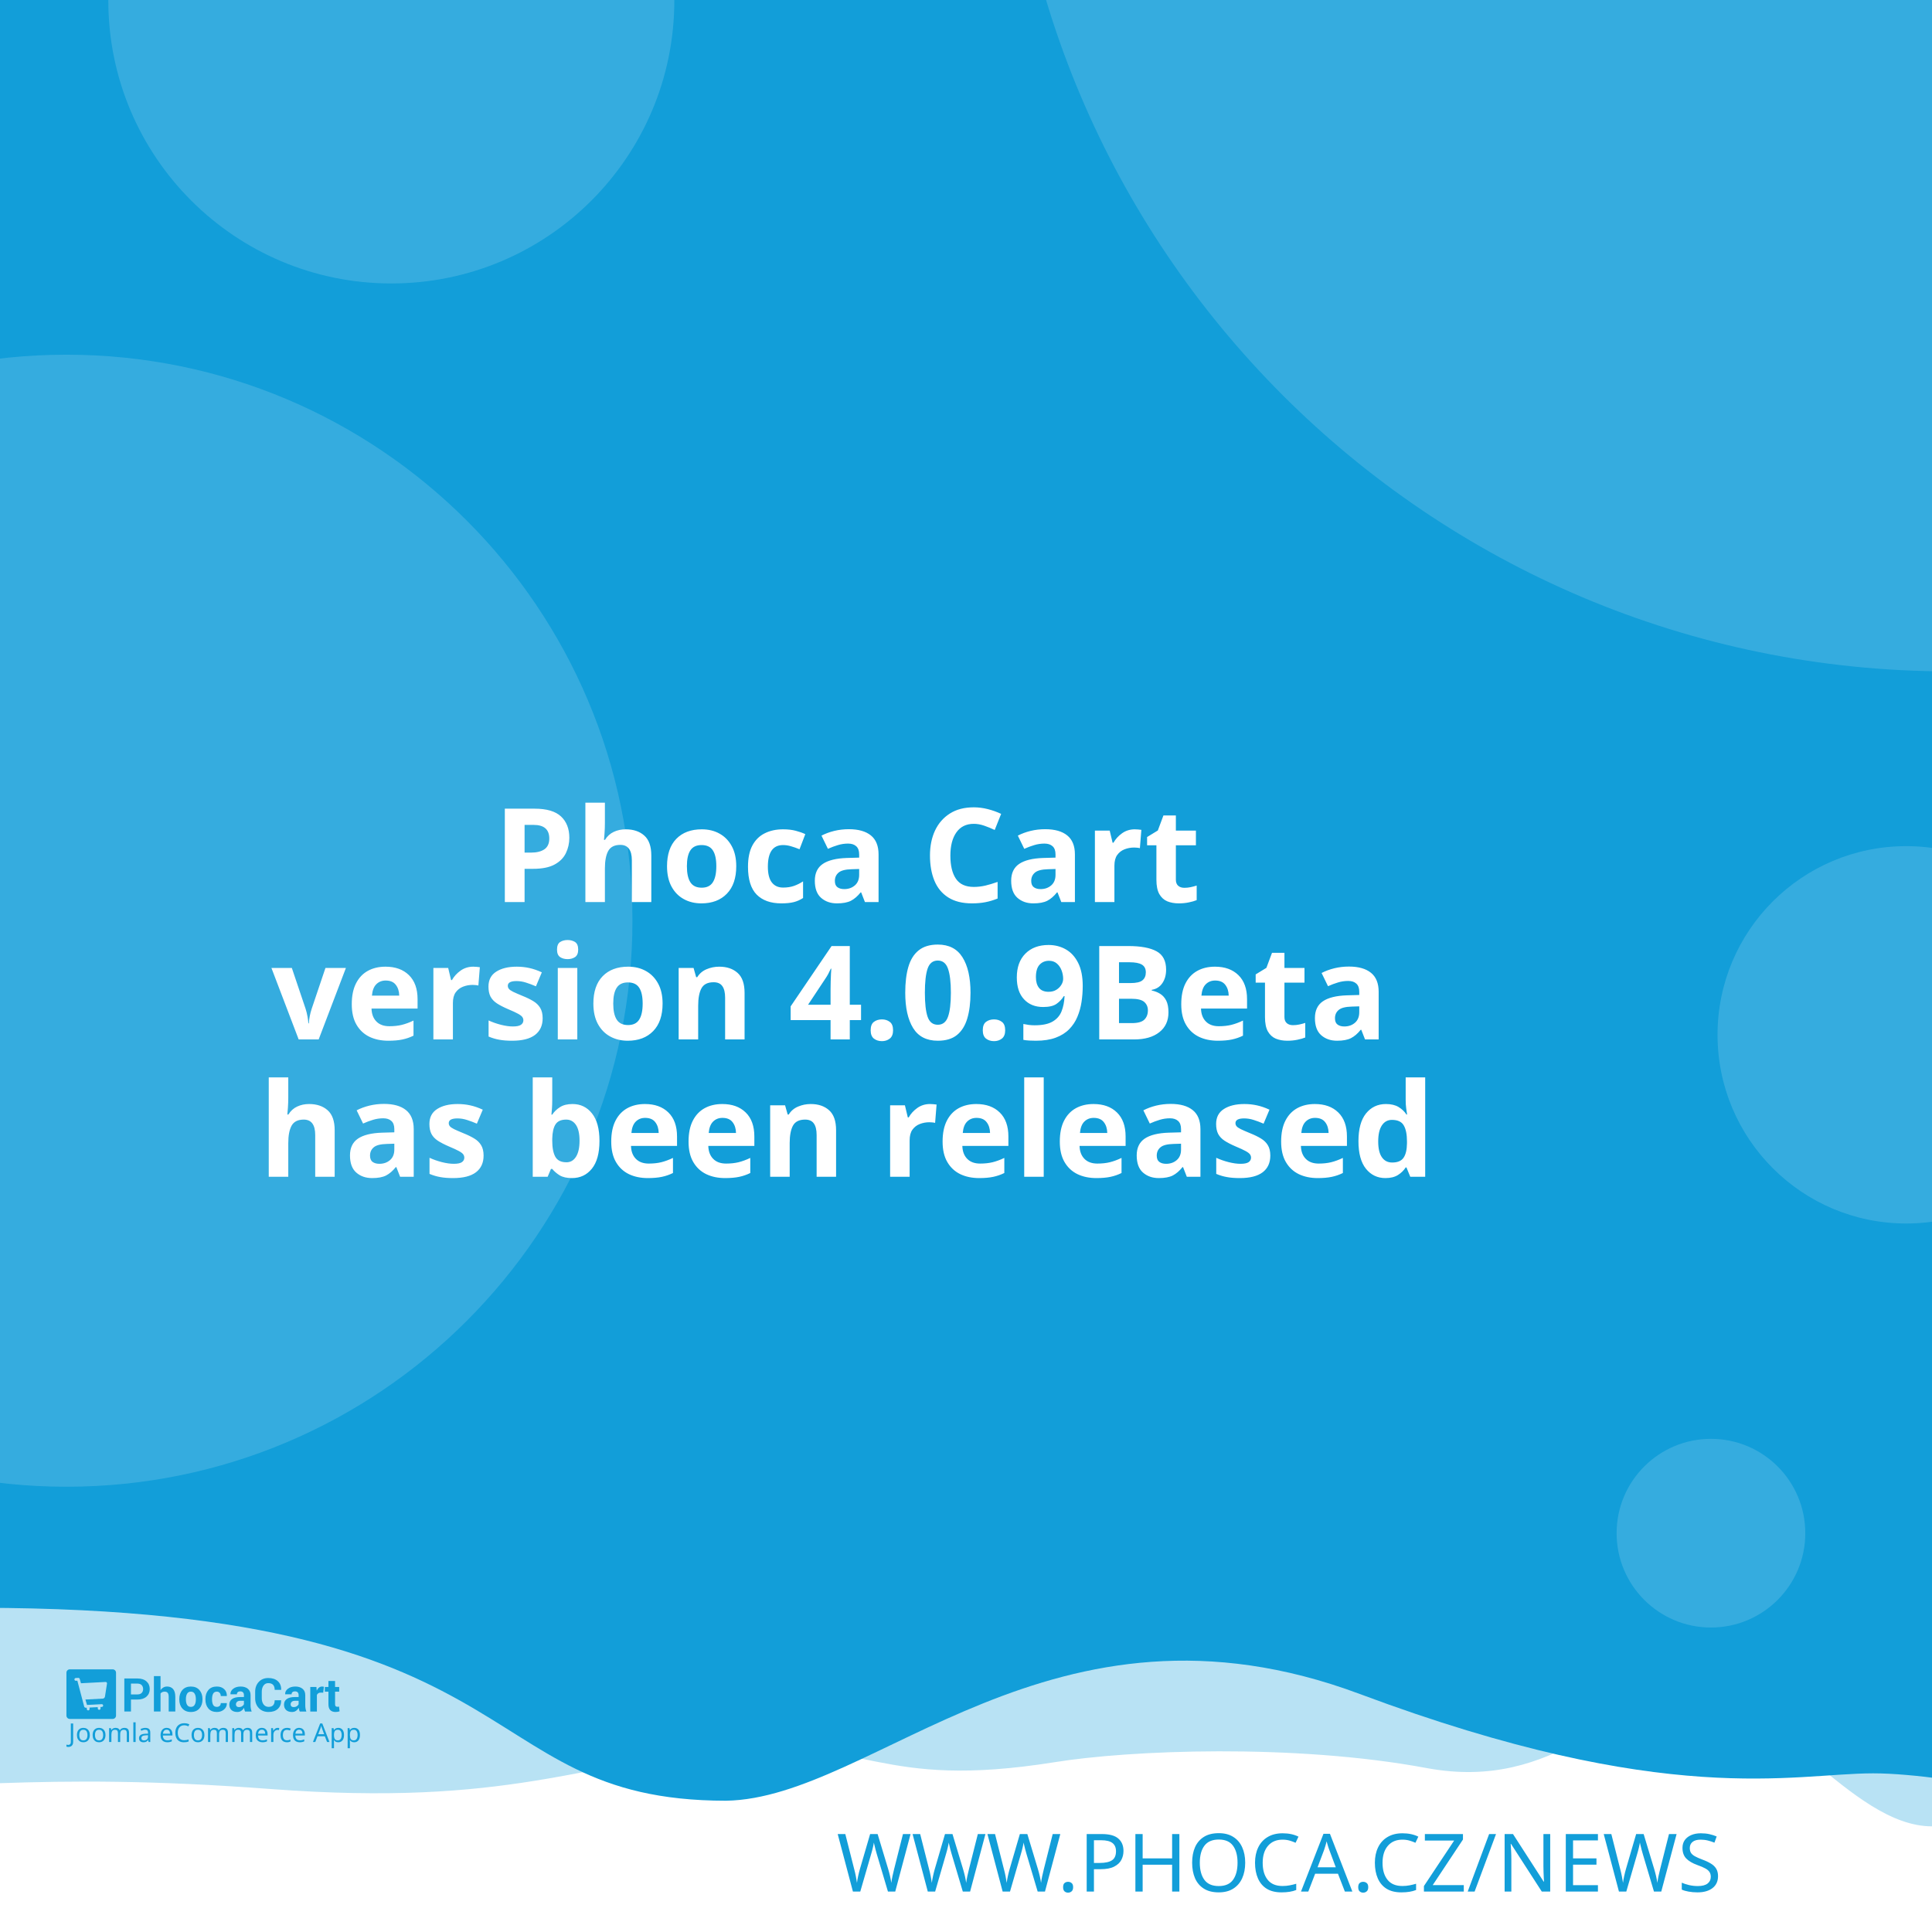
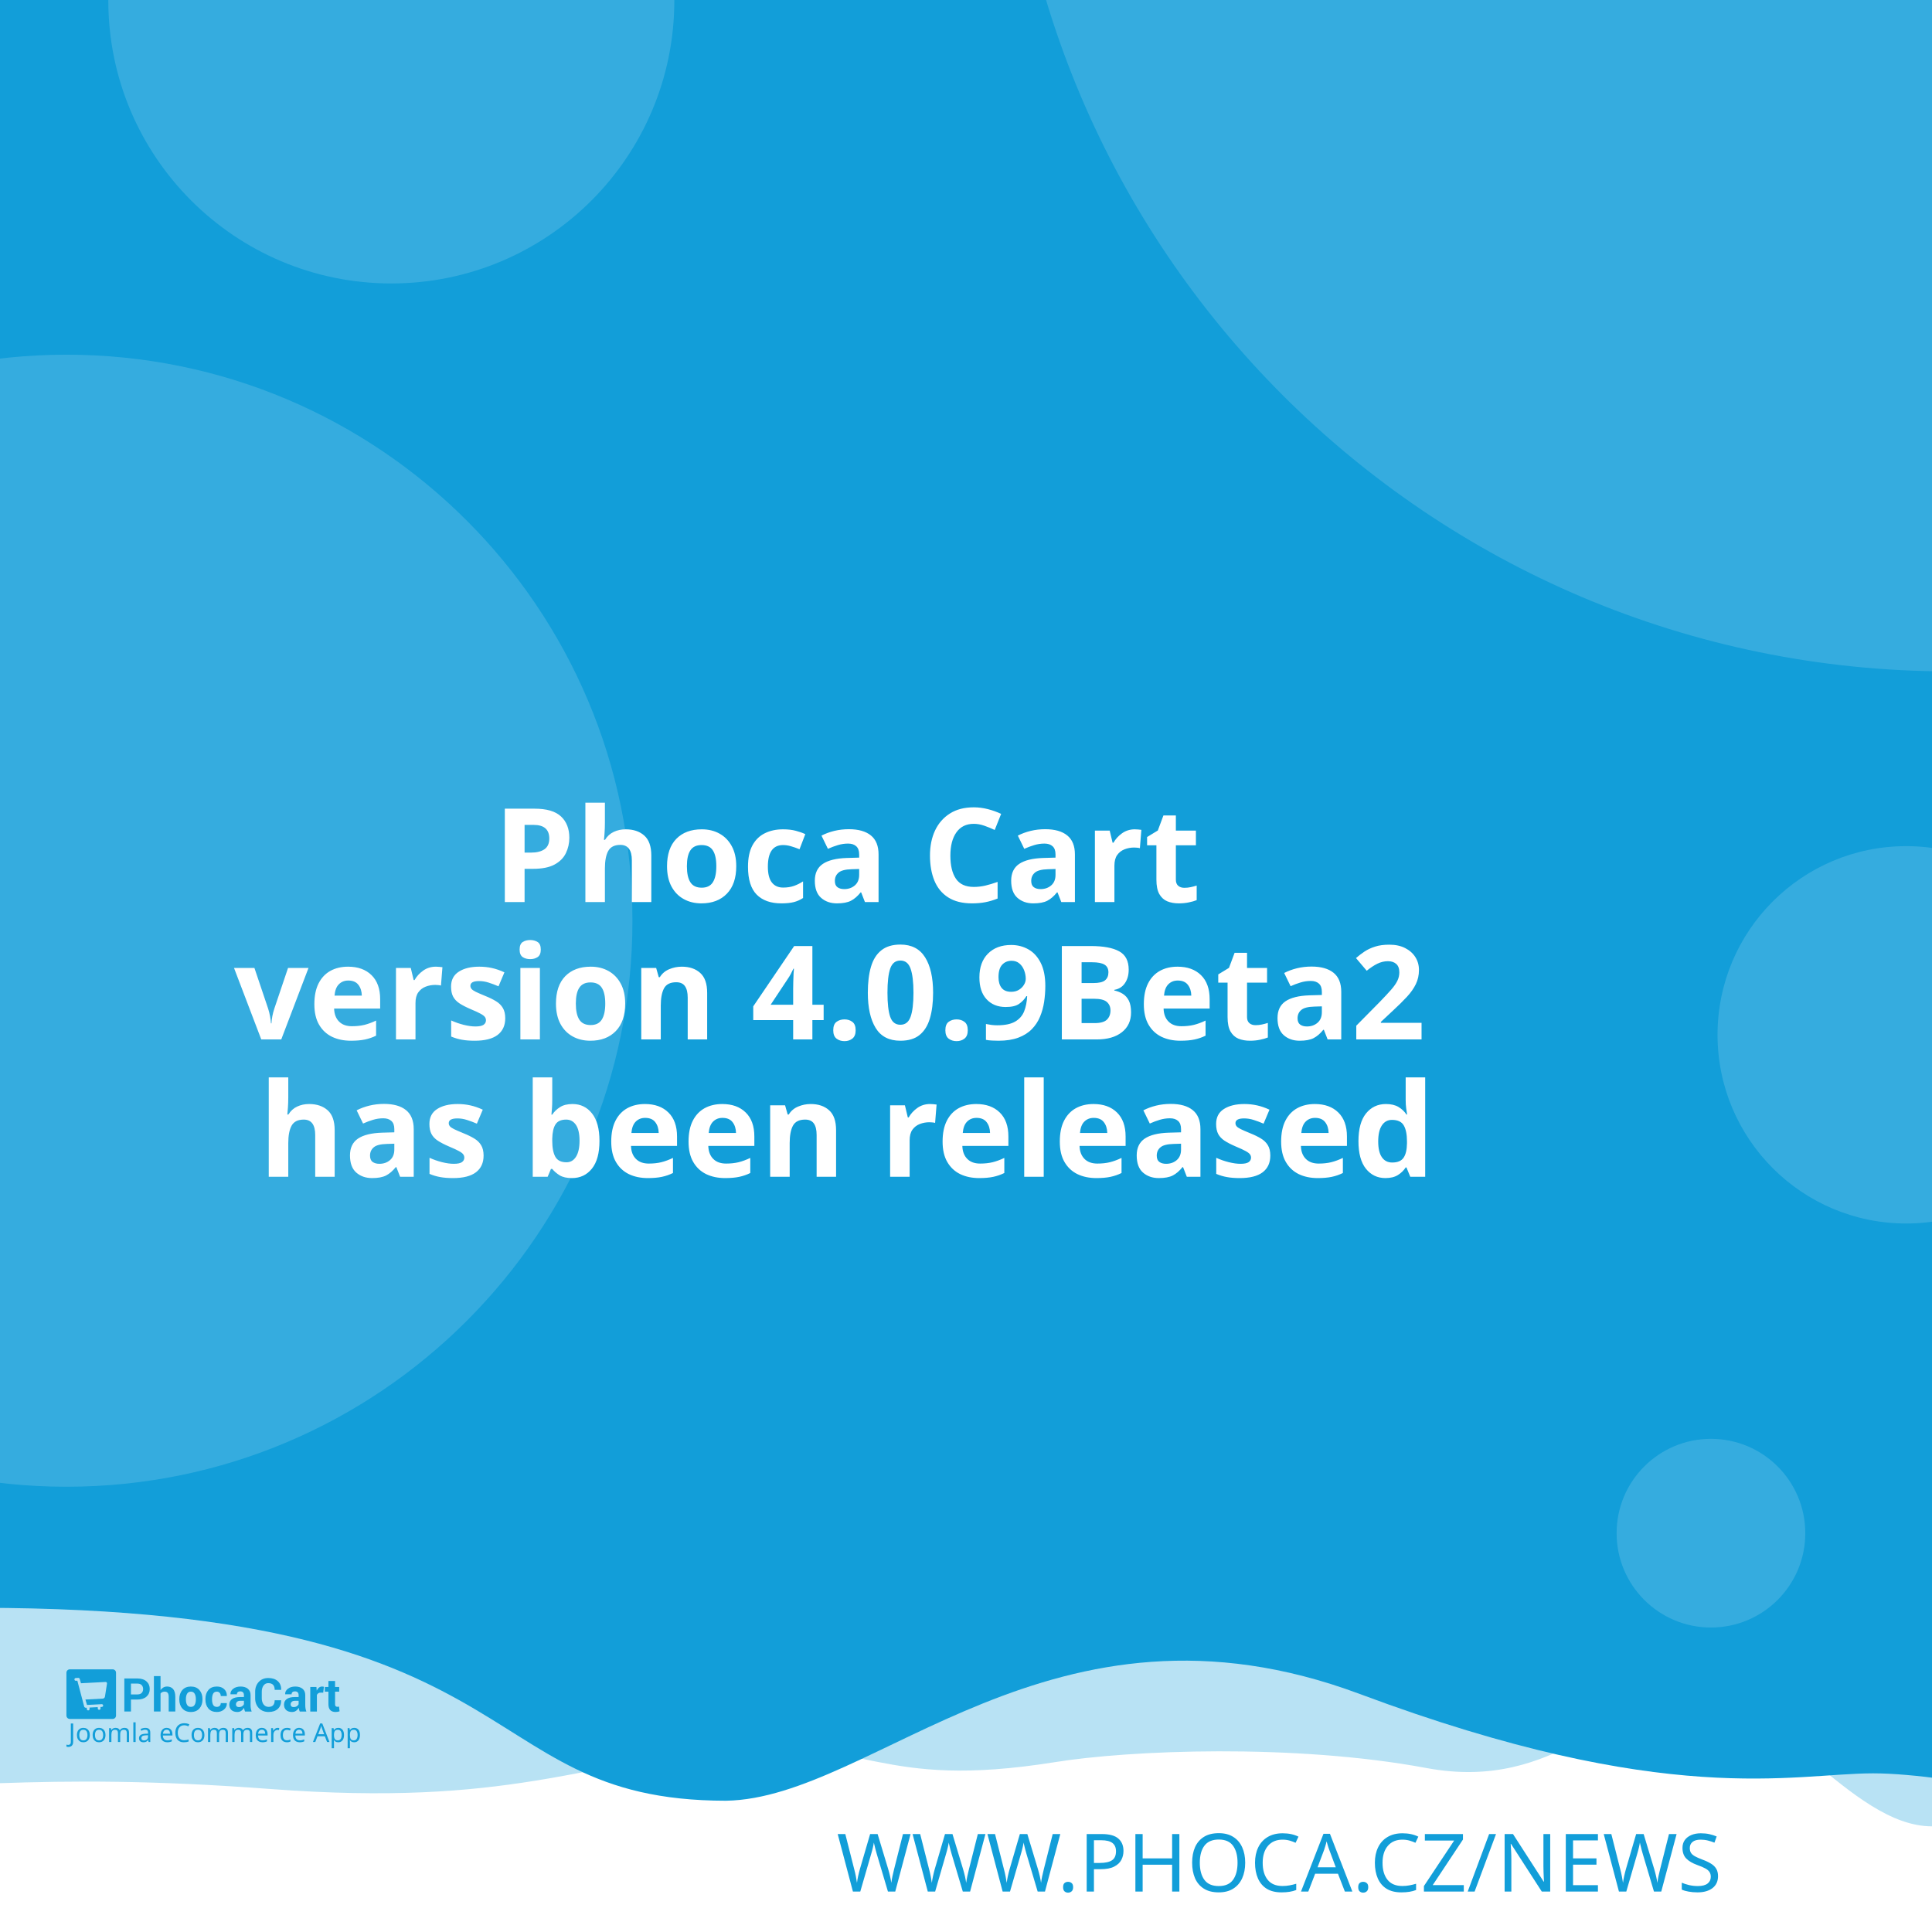
<svg xmlns="http://www.w3.org/2000/svg" width="512" height="512" viewBox="0 0 512 512" version="1.1" id="svg5">
  <defs id="defs2" />
  <g id="layer1">
    <path d="m -288.549,96.962 a 6.384,6.384 0 0 0 -6.384,6.384 v 81.087 a 6.384,6.384 0 0 0 6.384,6.384 h 81.083 a 6.384,6.384 0 0 0 6.384,-6.384 v -81.087 a 6.384,6.384 0 0 0 -6.384,-6.384 z m 16.084,16.188 c 0.591,-0.033 1.134,0.125 1.642,0.482 0.508,0.359 0.842,0.809 1.006,1.355 l 2.415,8.308 46.517,-2.44 c 0.829,-0.043 1.521,0.245 2.074,0.86 0.55,0.606 0.769,1.334 0.636,2.174 l -3.898,24.937 c -0.138,0.736 -0.57,1.497 -1.288,2.273 -0.719,0.787 -1.656,1.211 -2.797,1.272 l -32.861,1.721 3.038,10.253 27.775,-1.455 c 0.726,-0.04 1.351,0.178 1.887,0.648 0.523,0.483 0.803,1.086 0.844,1.812 0.038,0.726 -0.178,1.352 -0.648,1.887 -0.483,0.525 -1.086,0.806 -1.812,0.844 l -2.597,0.137 0.137,2.593 c 0.038,0.729 -0.178,1.356 -0.661,1.879 -0.472,0.535 -1.071,0.819 -1.8,0.856 -0.726,0.038 -1.353,-0.178 -1.879,-0.661 -0.535,-0.472 -0.814,-1.073 -0.852,-1.8 l -0.137,-2.593 -15.573,0.81 0.133,2.597 c 0.038,0.729 -0.176,1.356 -0.648,1.879 -0.483,0.535 -1.086,0.818 -1.812,0.856 -0.726,0.04 -1.352,-0.178 -1.887,-0.661 -0.525,-0.472 -0.806,-1.073 -0.844,-1.8 l -0.137,-2.597 -1.608,0.083 c -0.623,0.033 -1.193,-0.112 -1.721,-0.428 -0.515,-0.317 -0.883,-0.632 -1.11,-0.931 l -0.287,-0.507 -13.05,-49.343 -2.805,0.146 c -0.696,0.038 -1.312,-0.181 -1.858,-0.661 -0.545,-0.472 -0.835,-1.069 -0.873,-1.795 -0.038,-0.729 0.186,-1.353 0.682,-1.879 0.493,-0.535 1.083,-0.818 1.779,-0.856 z" style="fill:#ffffff;stroke-width:1;paint-order:stroke fill markers" id="path400" />
    <rect style="opacity:1;fill:#ffffff;stroke-width:5;stroke-linejoin:round;paint-order:stroke fill markers" id="rect723" width="512" height="512" x="0" y="0" />
    <path id="rect4460" style="opacity:0.3;fill:#129ed9;fill-opacity:1;stroke-width:5;stroke-linejoin:round;paint-order:stroke fill markers" d="M -256,4 H 768 v 480 c 0,0 -42.667,-10 -64,-10 -21.333,0 -42.408,10 -64,10 -21.592,0 -42.667,-10 -64,-10 -21.333,0 -42.408,10 -64,10 -21.592,0 -41.887,-34.701 -63.221,-34.701 -21.333,0 -35.645,25.795 -70.761,19.246 -35.116,-6.549 -78.862,-4.741 -98.515,-1.547 -47.289,7.533 -49.247,-6.724 -87.369,-3.311 -38.122,3.413 -56.921,15.193 -120.307,10.429 -63.387,-4.764 -84.091,0.698 -135.827,-0.116 -21.333,0 -42.408,10 -64,10 -21.592,0 -42.667,-10 -64,-10 -21.333,0 -64,10 -64,10 z" />
    <path id="rect4460-5" style="fill:#129ed9;fill-opacity:1;stroke-width:5;stroke-linejoin:round;paint-order:stroke fill markers" d="M -316,4.9999998e-7 H 708 V 480 c 0,0 -42.667,-10 -64,-10 -21.333,0 -42.408,10 -64,10 -21.592,0 -62.256,-10.048 -83.59,-10.048 -21.333,0 -54.449,9.448 -136.059,-21.03 -81.61,-30.478 -128.583,27.669 -167.971,28.291 -70.795,-0.042 -47.303,-54.288 -212.561,-50.983 C -185.439,429.534 -38.408,480 -60,480 c -21.592,0 -42.667,-10 -64,-10 -21.333,0 -42.408,10 -64,10 -21.592,0 -42.667,-10 -64,-10 -21.333,0 -64,10 -64,10 z" />
    <text xml:space="preserve" style="font-style:normal;font-weight:normal;font-size:21.333px;line-height:1.25;font-family:sans-serif;fill:#129ed9;fill-opacity:1;stroke:none" x="484.042" y="501.277" id="text2910-3-7">
      <tspan id="tspan2908-6-5" x="484.042" y="501.277" style="font-style:normal;font-variant:normal;font-weight:300;font-stretch:normal;font-size:21.333px;font-family:Montserrat;-inkscape-font-specification:'Montserrat Light';text-align:end;text-anchor:end;fill:#129ed9;fill-opacity:1">WWW.PHOCA.CZ/NEWS</tspan>
    </text>
    <text xml:space="preserve" style="font-style:normal;font-variant:normal;font-weight:600;font-stretch:normal;font-size:34.667px;line-height:1.05;font-family:Rubik;-inkscape-font-specification:'Rubik Semi-Bold';fill:#ffffff;fill-opacity:1;stroke:none" x="256" y="165" id="text11252">
      <tspan x="256" y="165" id="tspan403" style="text-align:center;text-anchor:middle" />
      <tspan x="256" y="202.659" style="font-size:34.667px;text-align:center;text-anchor:middle" id="tspan442" />
      <tspan x="256" y="239.059" style="font-size:34.667px;text-align:center;text-anchor:middle" id="tspan444">Phoca Cart</tspan>
-       <tspan x="256" y="275.459" id="tspan1992" style="font-size:34.667px;text-align:center;text-anchor:middle">version 4.0.9Beta
+       <tspan x="256" y="275.459" id="tspan1992" style="font-size:34.667px;text-align:center;text-anchor:middle">version 4.0.9Beta2
</tspan>
      <tspan x="256" y="311.859" id="tspan2906" style="font-size:34.667px;text-align:center;text-anchor:middle">has been released</tspan>
      <tspan x="256" y="348.259" id="tspan1994" style="font-size:34.667px" />
    </text>
    <circle style="opacity:0.15;fill:#ffffff;fill-opacity:1;stroke-width:5;stroke-linejoin:round;paint-order:stroke fill markers" id="path8376" cx="516.67" cy="-72.081" r="250" />
    <circle style="opacity:0.15;fill:#ffffff;fill-opacity:1;stroke-width:5;stroke-linejoin:round;paint-order:stroke fill markers" id="path8376-9" cx="17.604" cy="244" r="150" />
    <circle style="opacity:0.15;fill:#ffffff;fill-opacity:1;stroke-width:5;stroke-linejoin:round;paint-order:stroke fill markers" id="path8376-6" cx="103.704" cy="0.117" r="75" />
    <circle style="opacity:0.15;fill:#ffffff;fill-opacity:1;stroke-width:5;stroke-linejoin:round;paint-order:stroke fill markers" id="path8376-6-2" cx="505.168" cy="274.238" r="50" />
    <g id="g8950" transform="matrix(0.298069,0,0,0.298069,107.3348,335.2596)" style="fill:#129ed9;fill-opacity:1;stroke-width:3.355">
      <g id="g895" transform="translate(-301.0409,359.4151)" style="fill:#129ed9;fill-opacity:1;stroke-width:3.355">
        <g transform="matrix(1.3333,0,0,-1.3333,-75.59,850.15)" fill="#ffffff" image-rendering="optimizeQuality" id="g280" style="clip-rule:evenodd;fill:#129ed9;fill-opacity:1;stroke-width:8.934;shape-rendering:geometricPrecision">
          <path d="m 99.728,617.49 v -7.994 h -4.423 v 22.031 h 8.784 c 2.532,0 4.527,-0.646 5.979,-1.937 1.452,-1.291 2.181,-2.99 2.181,-5.097 0,-2.107 -0.729,-3.801 -2.181,-5.082 -1.452,-1.281 -3.446,-1.921 -5.979,-1.921 z m 0,3.408 h 4.361 c 1.23,0 2.165,0.336 2.801,1.002 0.635,0.671 0.951,1.523 0.951,2.561 0,1.059 -0.315,1.932 -0.946,2.623 -0.63,0.687 -1.566,1.033 -2.806,1.033 H 99.728 Z" id="path262" style="fill:#129ed9;fill-opacity:1;stroke-width:3.355" />
          <path d="m 119.45,623.79 c 0.517,0.749 1.147,1.327 1.891,1.746 0.749,0.418 1.576,0.63 2.485,0.63 1.705,0 3.043,-0.568 4.02,-1.704 0.971,-1.131 1.457,-2.887 1.457,-5.252 v -9.714 h -4.418 v 9.76 c 0,1.276 -0.227,2.174 -0.677,2.706 -0.445,0.532 -1.116,0.795 -2.005,0.795 -0.605,0 -1.137,-0.108 -1.602,-0.325 -0.465,-0.217 -0.847,-0.522 -1.152,-0.919 v -12.017 h -4.418 v 23.611 h 4.418 z" id="path264" style="fill:#129ed9;fill-opacity:1;stroke-width:3.355" />
          <path d="m 131.96,617.83 c 0,2.438 0.682,4.436 2.046,5.996 1.359,1.554 3.25,2.334 5.663,2.334 2.418,0 4.315,-0.774 5.689,-2.329 1.375,-1.549 2.062,-3.553 2.062,-6.001 v -0.32 c 0,-2.458 -0.687,-4.462 -2.051,-6.011 -1.369,-1.544 -3.261,-2.319 -5.674,-2.319 -2.418,0 -4.315,0.775 -5.684,2.319 -1.364,1.549 -2.051,3.553 -2.051,6.011 z m 4.408,-0.31 c 0,-1.487 0.264,-2.68 0.785,-3.584 0.527,-0.899 1.375,-1.348 2.542,-1.348 1.142,0 1.979,0.454 2.506,1.358 0.532,0.904 0.796,2.097 0.796,3.574 v 0.315 c 0,1.446 -0.269,2.629 -0.801,3.542 -0.537,0.914 -1.38,1.374 -2.527,1.374 -1.142,0 -1.979,-0.46 -2.506,-1.379 -0.532,-0.919 -0.796,-2.102 -0.796,-3.537 z" id="path266" style="fill:#129ed9;fill-opacity:1;stroke-width:3.355" />
          <path d="m 157.01,612.59 c 0.79,0 1.421,0.227 1.891,0.682 0.475,0.454 0.713,1.064 0.713,1.828 h 4.015 l 0.041,-0.093 c 0.041,-1.653 -0.579,-3.037 -1.871,-4.152 -1.287,-1.116 -2.883,-1.673 -4.79,-1.673 -2.439,0 -4.325,0.769 -5.648,2.314 -1.318,1.544 -1.979,3.522 -1.979,5.944 v 0.449 c 0,2.412 0.656,4.395 1.974,5.944 1.317,1.554 3.198,2.329 5.638,2.329 2.02,0 3.648,-0.573 4.883,-1.725 1.235,-1.151 1.835,-2.664 1.793,-4.539 l -0.031,-0.088 h -4.026 c 0,0.842 -0.233,1.544 -0.698,2.107 -0.46,0.558 -1.101,0.837 -1.922,0.837 -1.168,0 -1.995,-0.454 -2.475,-1.358 -0.476,-0.904 -0.718,-2.071 -0.718,-3.496 v -0.454 c 0,-1.456 0.243,-2.628 0.718,-3.522 0.48,-0.888 1.312,-1.332 2.491,-1.332" id="path268" style="fill:#129ed9;fill-opacity:1;stroke-width:3.355" />
          <path d="m 175.8,609.49 c -0.165,0.372 -0.305,0.764 -0.419,1.183 -0.119,0.413 -0.202,0.837 -0.248,1.27 -0.455,-0.8 -1.054,-1.456 -1.798,-1.978 -0.739,-0.521 -1.628,-0.785 -2.656,-0.785 -1.715,0 -3.038,0.439 -3.963,1.322 -0.93,0.883 -1.395,2.086 -1.395,3.604 0,1.606 0.62,2.845 1.855,3.729 1.235,0.883 3.038,1.322 5.41,1.322 h 2.47 v 1.301 c 0,0.785 -0.207,1.394 -0.62,1.828 -0.413,0.434 -1.023,0.651 -1.834,0.651 -0.713,0 -1.266,-0.175 -1.653,-0.522 -0.393,-0.346 -0.584,-0.826 -0.584,-1.446 l -4.268,0.016 -0.016,0.093 c -0.072,1.379 0.527,2.572 1.798,3.579 1.271,1.002 2.946,1.503 5.013,1.503 1.958,0 3.545,-0.496 4.769,-1.492 1.22,-0.992 1.829,-2.406 1.829,-4.24 v -6.76 c 0,-0.769 0.062,-1.492 0.176,-2.164 0.119,-0.676 0.299,-1.348 0.553,-2.014 z m -4.046,2.943 c 0.78,0 1.468,0.191 2.077,0.574 0.605,0.382 1.013,0.826 1.225,1.332 v 2.308 h -2.47 c -0.935,0 -1.648,-0.232 -2.134,-0.702 -0.481,-0.47 -0.724,-1.033 -0.724,-1.699 0,-0.542 0.181,-0.981 0.542,-1.312 0.367,-0.336 0.858,-0.501 1.483,-0.501" id="path270" style="fill:#129ed9;fill-opacity:1;stroke-width:3.355" />
          <path d="m 199.84,617.01 0.031,-0.088 c 0.041,-2.37 -0.682,-4.25 -2.17,-5.645 -1.488,-1.394 -3.555,-2.091 -6.201,-2.091 -2.656,0 -4.811,0.852 -6.464,2.556 -1.653,1.704 -2.486,3.894 -2.486,6.579 v 4.369 c 0,2.67 0.812,4.86 2.424,6.574 1.617,1.715 3.715,2.572 6.299,2.572 2.723,0 4.852,-0.697 6.386,-2.097 1.535,-1.399 2.284,-3.305 2.243,-5.717 l -0.031,-0.088 h -4.299 c 0,1.451 -0.346,2.561 -1.044,3.336 -0.698,0.769 -1.783,1.157 -3.255,1.157 -1.323,0 -2.372,-0.537 -3.147,-1.606 -0.78,-1.074 -1.168,-2.438 -1.168,-4.1 v -4.39 c 0,-1.683 0.408,-3.057 1.225,-4.131 0.822,-1.069 1.922,-1.606 3.317,-1.606 1.38,0 2.403,0.372 3.064,1.11 0.661,0.744 0.992,1.844 0.992,3.305 z" id="path272" style="fill:#129ed9;fill-opacity:1;stroke-width:3.355" />
          <path d="m 212.27,609.49 c -0.165,0.372 -0.305,0.764 -0.419,1.183 -0.119,0.413 -0.202,0.837 -0.248,1.27 -0.455,-0.8 -1.054,-1.456 -1.798,-1.978 -0.739,-0.521 -1.628,-0.785 -2.656,-0.785 -1.716,0 -3.038,0.439 -3.963,1.322 -0.93,0.883 -1.395,2.086 -1.395,3.604 0,1.606 0.62,2.845 1.855,3.729 1.235,0.883 3.039,1.322 5.41,1.322 h 2.47 v 1.301 c 0,0.785 -0.207,1.394 -0.62,1.828 -0.413,0.434 -1.023,0.651 -1.834,0.651 -0.713,0 -1.266,-0.175 -1.654,-0.522 -0.393,-0.346 -0.584,-0.826 -0.584,-1.446 l -4.268,0.016 -0.016,0.093 c -0.072,1.379 0.527,2.572 1.798,3.579 1.271,1.002 2.945,1.503 5.013,1.503 1.958,0 3.545,-0.496 4.769,-1.492 1.22,-0.992 1.829,-2.406 1.829,-4.24 v -6.76 c 0,-0.769 0.062,-1.492 0.176,-2.164 0.119,-0.676 0.3,-1.348 0.553,-2.014 z m -4.046,2.943 c 0.78,0 1.468,0.191 2.077,0.574 0.605,0.382 1.013,0.826 1.224,1.332 v 2.308 h -2.47 c -0.935,0 -1.649,-0.232 -2.134,-0.702 -0.481,-0.47 -0.723,-1.033 -0.723,-1.699 0,-0.542 0.181,-0.981 0.542,-1.312 0.367,-0.336 0.858,-0.501 1.483,-0.501" id="path274" style="fill:#129ed9;fill-opacity:1;stroke-width:3.355" />
          <path d="m 227.92,622.06 -1.617,0.046 c -0.656,0 -1.199,-0.134 -1.623,-0.408 -0.423,-0.274 -0.744,-0.656 -0.966,-1.152 v -11.052 h -4.408 v 16.36 h 4.103 l 0.196,-2.422 c 0.382,0.857 0.883,1.528 1.494,2.009 0.61,0.48 1.312,0.723 2.108,0.723 0.223,0 0.429,-0.015 0.615,-0.052 0.186,-0.036 0.377,-0.077 0.568,-0.129 z" id="path276" style="fill:#129ed9;fill-opacity:1;stroke-width:3.355" />
          <path d="m 235.83,629.86 v -4.007 h 2.754 v -3.099 H 235.83 v -8.33 c 0,-0.635 0.129,-1.09 0.393,-1.363 0.263,-0.274 0.615,-0.408 1.059,-0.408 0.232,0 0.434,0.01 0.599,0.036 0.166,0.026 0.362,0.072 0.579,0.129 l 0.383,-3.181 c -0.445,-0.155 -0.878,-0.268 -1.302,-0.341 -0.424,-0.078 -0.884,-0.114 -1.38,-0.114 -1.524,0 -2.697,0.418 -3.519,1.255 -0.822,0.837 -1.235,2.159 -1.235,3.977 v 8.34 h -2.392 v 3.099 h 2.392 v 4.007 z" id="path278" style="fill:#129ed9;fill-opacity:1;stroke-width:3.355" />
        </g>
        <g fill="#ffffff" fill-rule="evenodd" image-rendering="optimizeQuality" stroke-width="1.934" aria-label="Joomla eCommerce App" id="g318" style="clip-rule:evenodd;fill:#129ed9;fill-opacity:1;shape-rendering:geometricPrecision">
          <path d="M 1.704,69 Q 1.151,69 0.736,68.908 0.321,68.839 -0.002,68.7 v -1.752 q 0.369,0.092 0.784,0.161 0.415,0.069 0.876,0.069 0.576,0 1.083,-0.231 0.53,-0.231 0.853,-0.807 0.323,-0.576 0.323,-1.614 v -16.368 h 2.075 v 16.206 q 0,2.374 -1.176,3.504 -1.176,1.13 -3.112,1.13 z" id="path282" style="fill:#129ed9;fill-opacity:1;stroke-width:1.934" />
          <path d="m 20.792,58.419 q 0,3.066 -1.568,4.749 -1.545,1.683 -4.196,1.683 -1.637,0 -2.928,-0.738 -1.268,-0.761 -2.006,-2.19 -0.738,-1.452 -0.738,-3.504 0,-3.066 1.545,-4.726 1.545,-1.66 4.196,-1.66 1.683,0 2.951,0.761 1.291,0.738 2.006,2.167 0.738,1.406 0.738,3.458 z m -9.336,0 q 0,2.19 0.853,3.481 0.876,1.268 2.766,1.268 1.867,0 2.743,-1.268 0.876,-1.291 0.876,-3.481 0,-2.19 -0.876,-3.435 -0.876,-1.245 -2.766,-1.245 -1.89,0 -2.743,1.245 -0.853,1.245 -0.853,3.435 z" id="path284" style="fill:#129ed9;fill-opacity:1;stroke-width:1.934" />
          <path d="m 34.739,58.419 q 0,3.066 -1.568,4.749 -1.545,1.683 -4.196,1.683 -1.637,0 -2.928,-0.738 -1.268,-0.761 -2.006,-2.19 -0.738,-1.452 -0.738,-3.504 0,-3.066 1.545,-4.726 1.545,-1.66 4.196,-1.66 1.683,0 2.951,0.761 1.291,0.738 2.006,2.167 0.738,1.406 0.738,3.458 z m -9.336,0 q 0,2.19 0.853,3.481 0.876,1.268 2.766,1.268 1.867,0 2.743,-1.268 0.876,-1.291 0.876,-3.481 0,-2.19 -0.876,-3.435 -0.876,-1.245 -2.766,-1.245 -1.89,0 -2.743,1.245 -0.853,1.245 -0.853,3.435 z" id="path286" style="fill:#129ed9;fill-opacity:1;stroke-width:1.934" />
          <path d="m 51.499,52.033 q 2.098,0 3.135,1.083 1.037,1.06 1.037,3.458 V 64.62 H 53.666 v -7.953 q 0,-2.928 -2.513,-2.928 -1.798,0 -2.582,1.037 -0.761,1.037 -0.761,3.02 V 64.62 h -2.006 v -7.953 q 0,-2.928 -2.536,-2.928 -1.867,0 -2.582,1.153 -0.715,1.153 -0.715,3.32 v 6.409 h -2.029 v -12.356 h 1.637 l 0.3,1.683 h 0.115 q 0.576,-0.968 1.545,-1.429 0.991,-0.484 2.098,-0.484 2.905,0 3.781,2.075 h 0.115 q 0.622,-1.06 1.683,-1.568 1.083,-0.507 2.282,-0.507 z" id="path288" style="fill:#129ed9;fill-opacity:1;stroke-width:1.934" />
          <path d="M 61.527,64.62 H 59.498 V 47.1 h 2.029 z" id="path290" style="fill:#129ed9;fill-opacity:1;stroke-width:1.934" />
          <path d="m 70.126,52.056 q 2.259,0 3.343,0.991 1.083,0.991 1.083,3.158 v 8.414 h -1.475 l -0.392,-1.752 h -0.092 q -0.807,1.014 -1.706,1.498 -0.876,0.484 -2.444,0.484 -1.683,0 -2.789,-0.876 -1.107,-0.899 -1.107,-2.789 0,-1.844 1.452,-2.836 1.452,-1.014 4.472,-1.107 l 2.098,-0.069 v -0.738 q 0,-1.545 -0.669,-2.144 -0.669,-0.599 -1.89,-0.599 -0.968,0 -1.844,0.3 -0.876,0.277 -1.637,0.645 l -0.622,-1.522 q 0.807,-0.438 1.913,-0.738 1.107,-0.323 2.305,-0.323 z m 0.599,6.593 q -2.305,0.092 -3.204,0.738 -0.876,0.645 -0.876,1.821 0,1.037 0.622,1.522 0.645,0.484 1.637,0.484 1.568,0 2.605,-0.853 1.037,-0.876 1.037,-2.674 v -1.107 z" id="path292" style="fill:#129ed9;fill-opacity:1;stroke-width:1.934" />
          <path d="m 89.144,52.033 q 1.591,0 2.72,0.692 1.153,0.692 1.752,1.96 0.622,1.245 0.622,2.928 v 1.222 h -8.46 q 0.046,2.098 1.06,3.204 1.037,1.083 2.882,1.083 1.176,0 2.075,-0.207 0.922,-0.231 1.89,-0.645 v 1.775 q -0.945,0.415 -1.867,0.599 -0.922,0.207 -2.19,0.207 -1.752,0 -3.112,-0.715 -1.337,-0.715 -2.098,-2.121 -0.738,-1.429 -0.738,-3.481 0,-2.029 0.669,-3.481 0.692,-1.452 1.913,-2.236 1.245,-0.784 2.882,-0.784 z m -0.023,1.66 q -1.452,0 -2.305,0.945 -0.83,0.922 -0.991,2.582 h 6.293 q -0.023,-1.568 -0.738,-2.536 -0.715,-0.991 -2.259,-0.991 z" id="path294" style="fill:#129ed9;fill-opacity:1;stroke-width:1.934" />
          <path d="m 104.71,49.751 q -2.651,0 -4.173,1.775 -1.522,1.775 -1.522,4.864 0,3.066 1.406,4.864 1.429,1.775 4.265,1.775 1.083,0 2.052,-0.184 0.968,-0.184 1.89,-0.461 v 1.798 q -0.922,0.346 -1.913,0.507 -0.968,0.161 -2.328,0.161 -2.513,0 -4.196,-1.037 -1.683,-1.037 -2.536,-2.951 -0.83,-1.913 -0.83,-4.495 0,-2.49 0.899,-4.38 0.922,-1.913 2.697,-2.974 1.775,-1.083 4.311,-1.083 2.605,0 4.541,0.968 l -0.83,1.752 q -0.761,-0.346 -1.706,-0.622 -0.922,-0.277 -2.029,-0.277 z" id="path296" style="fill:#129ed9;fill-opacity:1;stroke-width:1.934" />
          <path d="m 122.69,58.419 q 0,3.066 -1.568,4.749 -1.545,1.683 -4.196,1.683 -1.637,0 -2.928,-0.738 -1.268,-0.761 -2.006,-2.19 -0.738,-1.452 -0.738,-3.504 0,-3.066 1.545,-4.726 1.545,-1.66 4.196,-1.66 1.683,0 2.951,0.761 1.291,0.738 2.006,2.167 0.738,1.406 0.738,3.458 z m -9.336,0 q 0,2.19 0.853,3.481 0.876,1.268 2.766,1.268 1.867,0 2.743,-1.268 0.876,-1.291 0.876,-3.481 0,-2.19 -0.876,-3.435 -0.876,-1.245 -2.766,-1.245 -1.89,0 -2.743,1.245 -0.853,1.245 -0.853,3.435 z" id="path298" style="fill:#129ed9;fill-opacity:1;stroke-width:1.934" />
          <path d="m 139.45,52.033 q 2.098,0 3.135,1.083 1.037,1.06 1.037,3.458 V 64.62 h -2.006 v -7.953 q 0,-2.928 -2.513,-2.928 -1.798,0 -2.582,1.037 -0.761,1.037 -0.761,3.02 V 64.62 h -2.006 v -7.953 q 0,-2.928 -2.536,-2.928 -1.867,0 -2.582,1.153 -0.715,1.153 -0.715,3.32 v 6.409 h -2.029 v -12.356 h 1.637 l 0.3,1.683 h 0.115 q 0.576,-0.968 1.545,-1.429 0.991,-0.484 2.098,-0.484 2.905,0 3.781,2.075 h 0.115 q 0.622,-1.06 1.683,-1.568 1.083,-0.507 2.282,-0.507 z" id="path300" style="fill:#129ed9;fill-opacity:1;stroke-width:1.934" />
          <path d="m 161,52.033 q 2.098,0 3.135,1.083 1.037,1.06 1.037,3.458 V 64.62 h -2.006 v -7.953 q 0,-2.928 -2.513,-2.928 -1.798,0 -2.582,1.037 -0.761,1.037 -0.761,3.02 V 64.62 h -2.006 v -7.953 q 0,-2.928 -2.536,-2.928 -1.867,0 -2.582,1.153 -0.715,1.153 -0.715,3.32 v 6.409 h -2.029 v -12.356 h 1.637 l 0.3,1.683 h 0.115 q 0.576,-0.968 1.545,-1.429 0.991,-0.484 2.098,-0.484 2.905,0 3.781,2.075 h 0.115 q 0.622,-1.06 1.683,-1.568 1.083,-0.507 2.282,-0.507 z" id="path302" style="fill:#129ed9;fill-opacity:1;stroke-width:1.934" />
          <path d="m 173.77,52.033 q 1.591,0 2.72,0.692 1.153,0.692 1.752,1.96 0.622,1.245 0.622,2.928 v 1.222 h -8.46 q 0.046,2.098 1.06,3.204 1.037,1.083 2.882,1.083 1.176,0 2.075,-0.207 0.922,-0.231 1.89,-0.645 v 1.775 q -0.945,0.415 -1.867,0.599 -0.922,0.207 -2.19,0.207 -1.752,0 -3.112,-0.715 -1.337,-0.715 -2.098,-2.121 -0.738,-1.429 -0.738,-3.481 0,-2.029 0.669,-3.481 0.692,-1.452 1.913,-2.236 1.245,-0.784 2.882,-0.784 z m -0.023,1.66 q -1.452,0 -2.305,0.945 -0.83,0.922 -0.991,2.582 h 6.293 q -0.023,-1.568 -0.738,-2.536 -0.715,-0.991 -2.259,-0.991 z" id="path304" style="fill:#129ed9;fill-opacity:1;stroke-width:1.934" />
          <path d="m 187.76,52.033 q 0.346,0 0.738,0.046 0.415,0.023 0.715,0.092 l -0.254,1.867 q -0.3,-0.069 -0.669,-0.115 -0.346,-0.046 -0.669,-0.046 -0.945,0 -1.775,0.53 -0.83,0.507 -1.337,1.452 -0.484,0.922 -0.484,2.167 v 6.593 h -2.029 v -12.356 h 1.66 l 0.231,2.259 h 0.092 q 0.599,-1.014 1.545,-1.752 0.945,-0.738 2.236,-0.738 z" id="path306" style="fill:#129ed9;fill-opacity:1;stroke-width:1.934" />
          <path d="m 196.02,64.851 q -1.637,0 -2.928,-0.669 -1.268,-0.669 -2.006,-2.075 -0.715,-1.406 -0.715,-3.596 0,-2.282 0.761,-3.712 0.761,-1.429 2.052,-2.098 1.314,-0.669 2.974,-0.669 0.945,0 1.821,0.207 0.876,0.184 1.429,0.461 l -0.622,1.683 q -0.553,-0.207 -1.291,-0.392 -0.738,-0.184 -1.383,-0.184 -3.642,0 -3.642,4.68 0,2.236 0.876,3.435 0.899,1.176 2.651,1.176 1.014,0 1.775,-0.207 0.784,-0.207 1.429,-0.507 v 1.798 q -0.622,0.323 -1.383,0.484 -0.738,0.184 -1.798,0.184 z" id="path308" style="fill:#129ed9;fill-opacity:1;stroke-width:1.934" />
          <path d="m 206.9,52.033 q 1.591,0 2.72,0.692 1.153,0.692 1.752,1.96 0.622,1.245 0.622,2.928 v 1.222 h -8.46 q 0.046,2.098 1.06,3.204 1.037,1.083 2.882,1.083 1.176,0 2.075,-0.207 0.922,-0.231 1.89,-0.645 v 1.775 q -0.945,0.415 -1.867,0.599 -0.922,0.207 -2.19,0.207 -1.752,0 -3.112,-0.715 -1.337,-0.715 -2.098,-2.121 -0.738,-1.429 -0.738,-3.481 0,-2.029 0.669,-3.481 0.692,-1.452 1.913,-2.236 1.245,-0.784 2.882,-0.784 z m -0.023,1.66 q -1.452,0 -2.305,0.945 -0.83,0.922 -0.991,2.582 h 6.293 q -0.023,-1.568 -0.738,-2.536 -0.715,-0.991 -2.259,-0.991 z" id="path310" style="fill:#129ed9;fill-opacity:1;stroke-width:1.934" />
          <path d="m 231.73,64.62 -1.983,-5.095 h -6.524 l -1.96,5.095 h -2.098 l 6.432,-16.529 h 1.867 l 6.409,16.529 z m -4.449,-11.918 q -0.069,-0.184 -0.231,-0.669 -0.161,-0.484 -0.323,-0.991 -0.138,-0.53 -0.231,-0.807 -0.161,0.715 -0.369,1.406 -0.207,0.669 -0.346,1.06 l -1.867,4.979 h 5.21 z" id="path312" style="fill:#129ed9;fill-opacity:1;stroke-width:1.934" />
          <path d="m 241.73,52.033 q 2.282,0 3.665,1.591 1.406,1.591 1.406,4.795 0,3.158 -1.406,4.795 -1.383,1.637 -3.688,1.637 -1.429,0 -2.374,-0.53 -0.922,-0.553 -1.452,-1.268 h -0.138 q 0.046,0.392 0.092,0.991 0.046,0.599 0.046,1.037 v 5.072 h -2.029 v -17.889 h 1.66 l 0.277,1.683 h 0.092 q 0.553,-0.807 1.452,-1.36 0.899,-0.553 2.397,-0.553 z m -0.369,1.706 q -1.89,0 -2.674,1.06 -0.761,1.06 -0.807,3.227 v 0.392 q 0,2.282 0.738,3.527 0.761,1.222 2.789,1.222 1.13,0 1.844,-0.622 0.738,-0.622 1.083,-1.683 0.369,-1.083 0.369,-2.467 0,-2.121 -0.83,-3.389 -0.807,-1.268 -2.513,-1.268 z" id="path314" style="fill:#129ed9;fill-opacity:1;stroke-width:1.934" />
          <path d="m 255.91,52.033 q 2.282,0 3.665,1.591 1.406,1.591 1.406,4.795 0,3.158 -1.406,4.795 -1.383,1.637 -3.688,1.637 -1.429,0 -2.374,-0.53 -0.922,-0.553 -1.452,-1.268 h -0.138 q 0.046,0.392 0.092,0.991 0.046,0.599 0.046,1.037 v 5.072 h -2.029 v -17.889 h 1.66 l 0.277,1.683 h 0.092 q 0.553,-0.807 1.452,-1.36 0.899,-0.553 2.397,-0.553 z m -0.369,1.706 q -1.89,0 -2.674,1.06 -0.761,1.06 -0.807,3.227 v 0.392 q 0,2.282 0.738,3.527 0.761,1.222 2.789,1.222 1.13,0 1.844,-0.622 0.738,-0.622 1.083,-1.683 0.369,-1.083 0.369,-2.467 0,-2.121 -0.83,-3.389 -0.807,-1.268 -2.513,-1.268 z" id="path316" style="fill:#129ed9;fill-opacity:1;stroke-width:1.934" />
        </g>
        <path d="M 3,0 A 3,3 0 0 0 0,3 v 38.107 a 3,3 0 0 0 3,3 h 38.105 a 3,3 0 0 0 3,-3 V 3 a 3,3 0 0 0 -3,-3 z m 7.559,7.607 c 0.278,-0.015 0.533,0.059 0.771,0.227 0.239,0.169 0.396,0.38 0.473,0.637 l 1.135,3.904 21.861,-1.147 c 0.39,-0.02 0.715,0.115 0.975,0.404 0.259,0.285 0.361,0.627 0.299,1.022 l -1.832,11.719 c -0.065,0.346 -0.268,0.703 -0.605,1.068 -0.338,0.37 -0.778,0.569 -1.315,0.598 l -15.443,0.809 1.428,4.818 13.053,-0.684 c 0.341,-0.019 0.635,0.084 0.887,0.305 0.246,0.227 0.378,0.51 0.396,0.852 0.018,0.341 -0.084,0.635 -0.305,0.887 -0.227,0.247 -0.51,0.379 -0.852,0.396 l -1.221,0.064 0.064,1.219 c 0.018,0.343 -0.084,0.637 -0.311,0.883 -0.222,0.252 -0.503,0.385 -0.846,0.402 -0.341,0.018 -0.636,-0.084 -0.883,-0.311 -0.252,-0.222 -0.383,-0.504 -0.4,-0.846 l -0.064,-1.219 -7.318,0.381 0.062,1.221 c 0.018,0.343 -0.083,0.637 -0.305,0.883 -0.227,0.252 -0.51,0.384 -0.852,0.402 -0.341,0.019 -0.635,-0.084 -0.887,-0.311 -0.247,-0.222 -0.379,-0.504 -0.396,-0.846 l -0.064,-1.221 -0.756,0.039 c -0.293,0.015 -0.561,-0.052 -0.809,-0.201 -0.242,-0.149 -0.415,-0.297 -0.521,-0.438 l -0.135,-0.238 -6.133,-23.189 -1.318,0.068 C 8.066,10.184 7.776,10.082 7.52,9.856 7.263,9.634 7.127,9.354 7.11,9.012 7.092,8.67 7.197,8.377 7.43,8.13 7.661,7.878 7.939,7.745 8.266,7.727 Z" fill="#ffffff" style="fill:#129ed9;fill-opacity:1;stroke-width:8.934;paint-order:stroke fill markers" id="path334" />
      </g>
    </g>
    <circle style="opacity:0.15;fill:#ffffff;fill-opacity:1;stroke-width:5;stroke-linejoin:round;paint-order:stroke fill markers" id="path8376-6-2-1" cx="453.421" cy="406.309" r="25" />
  </g>
</svg>
